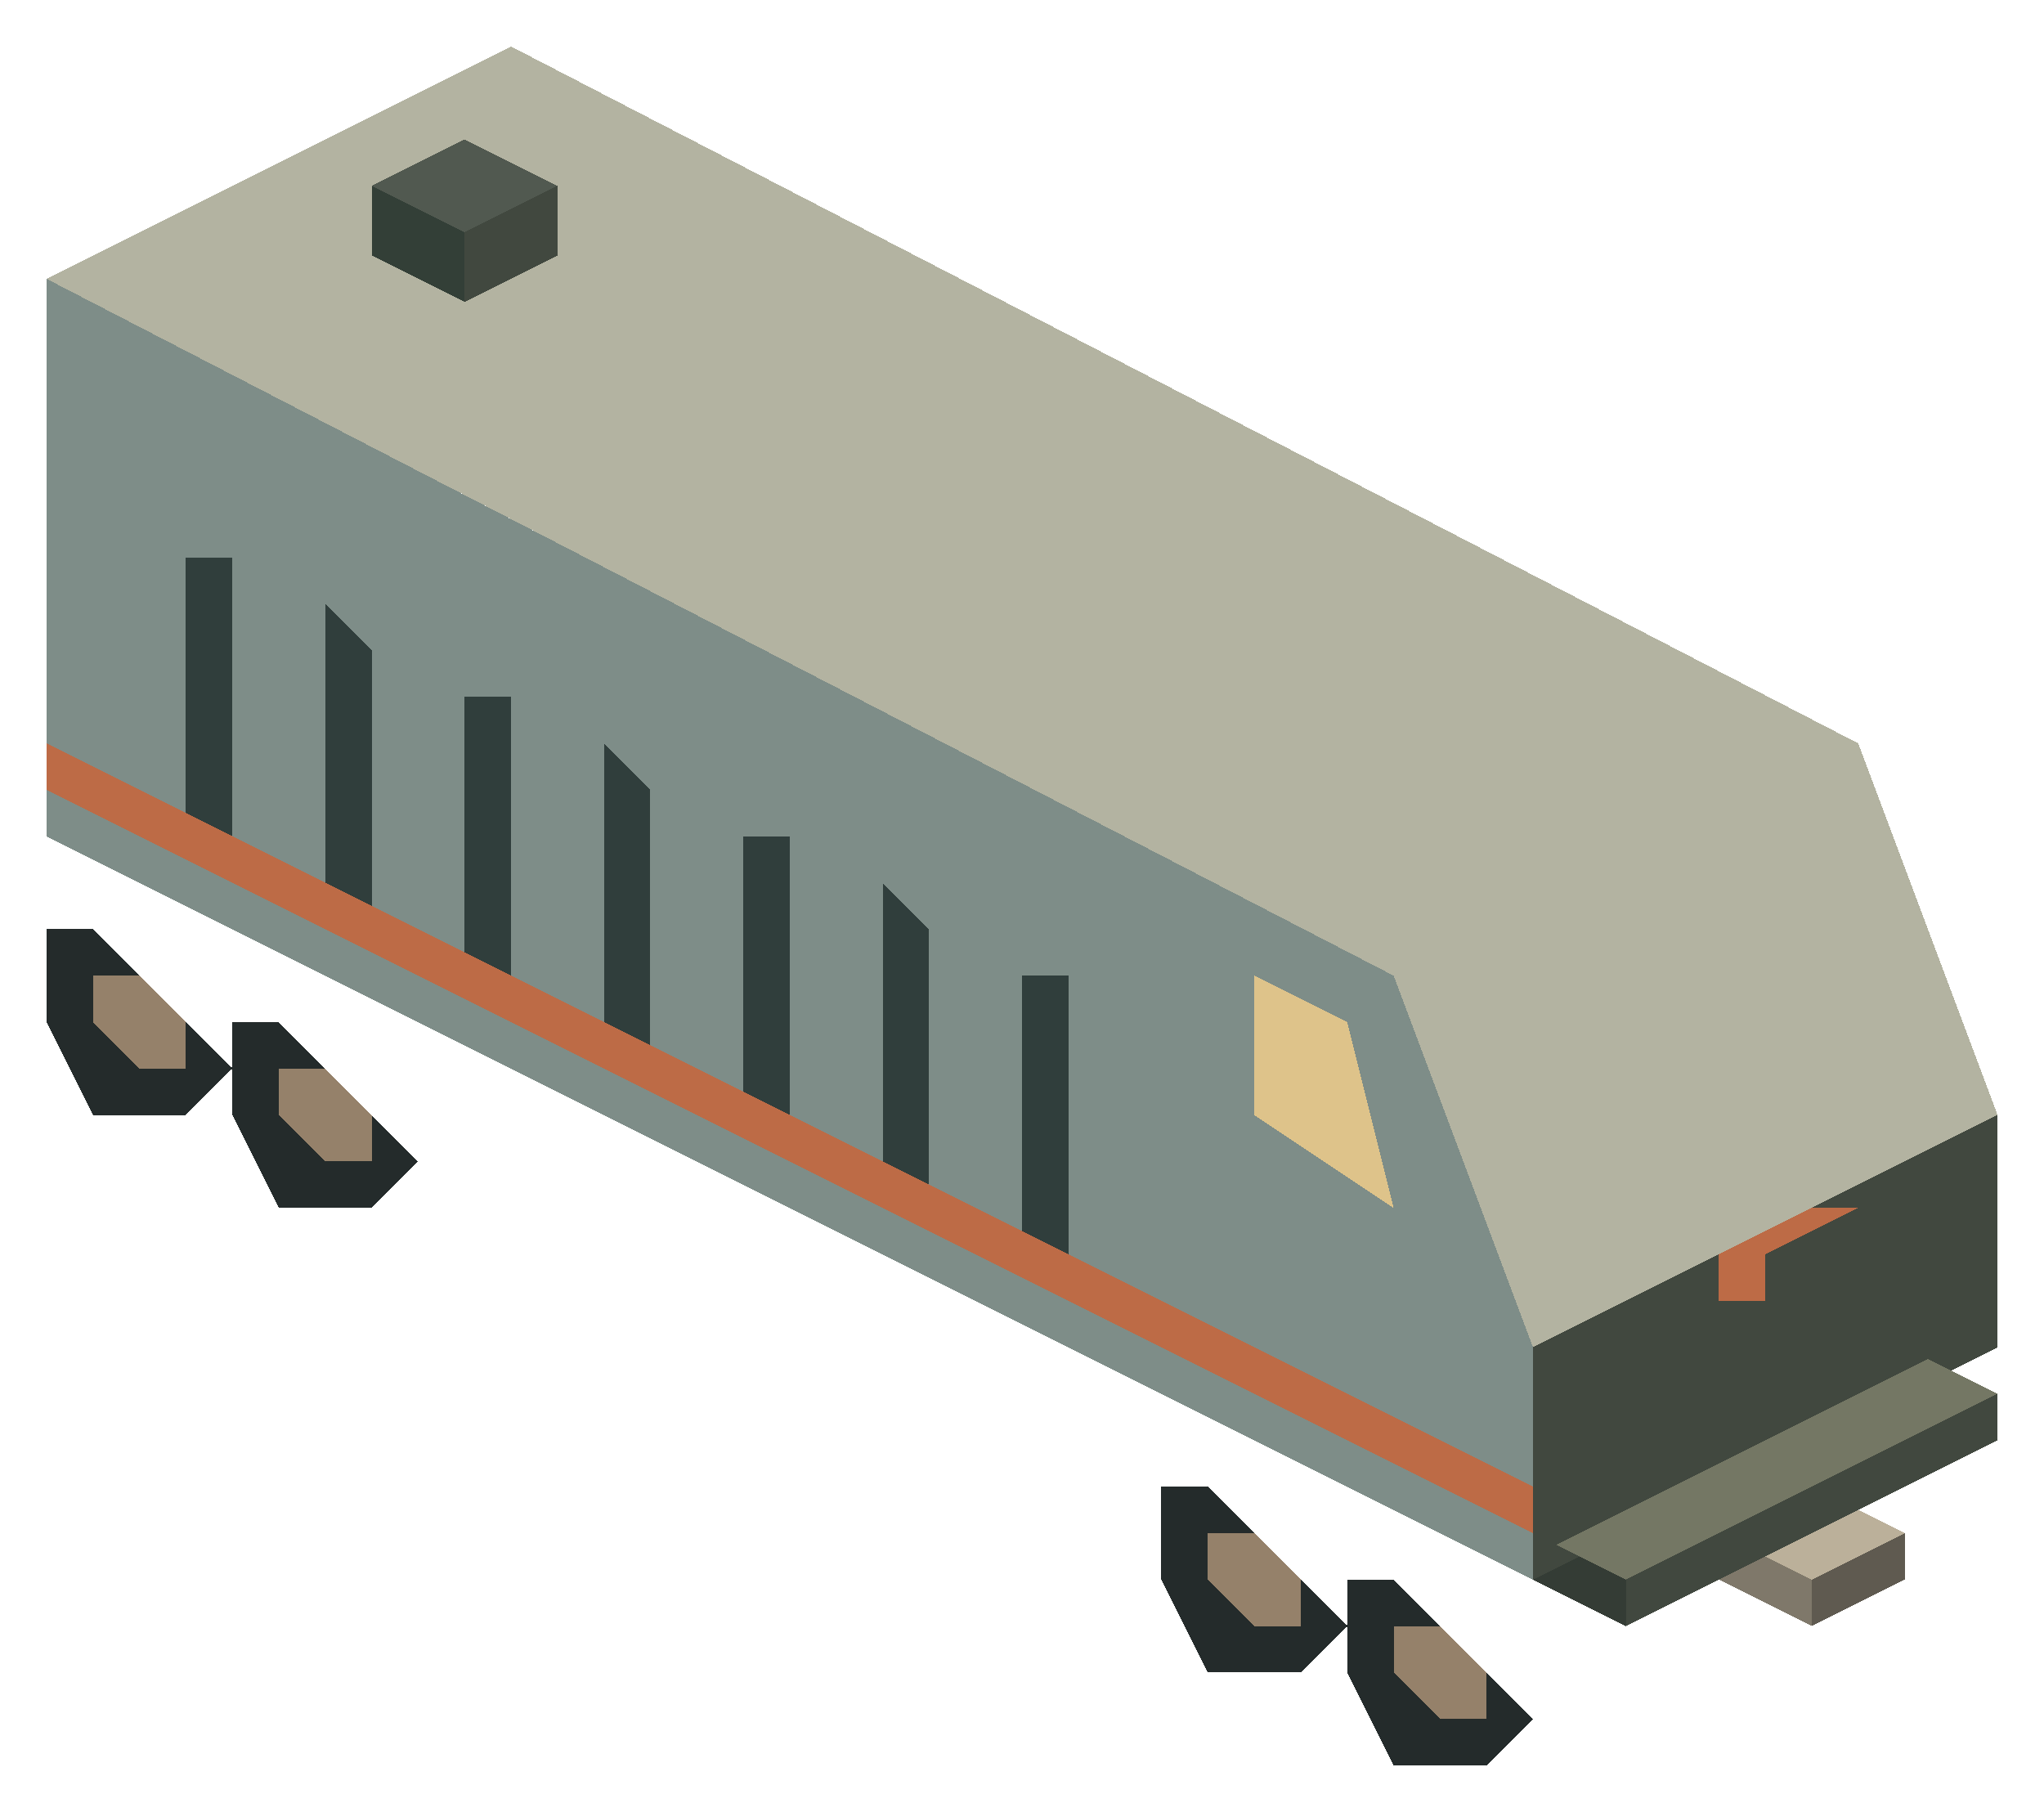
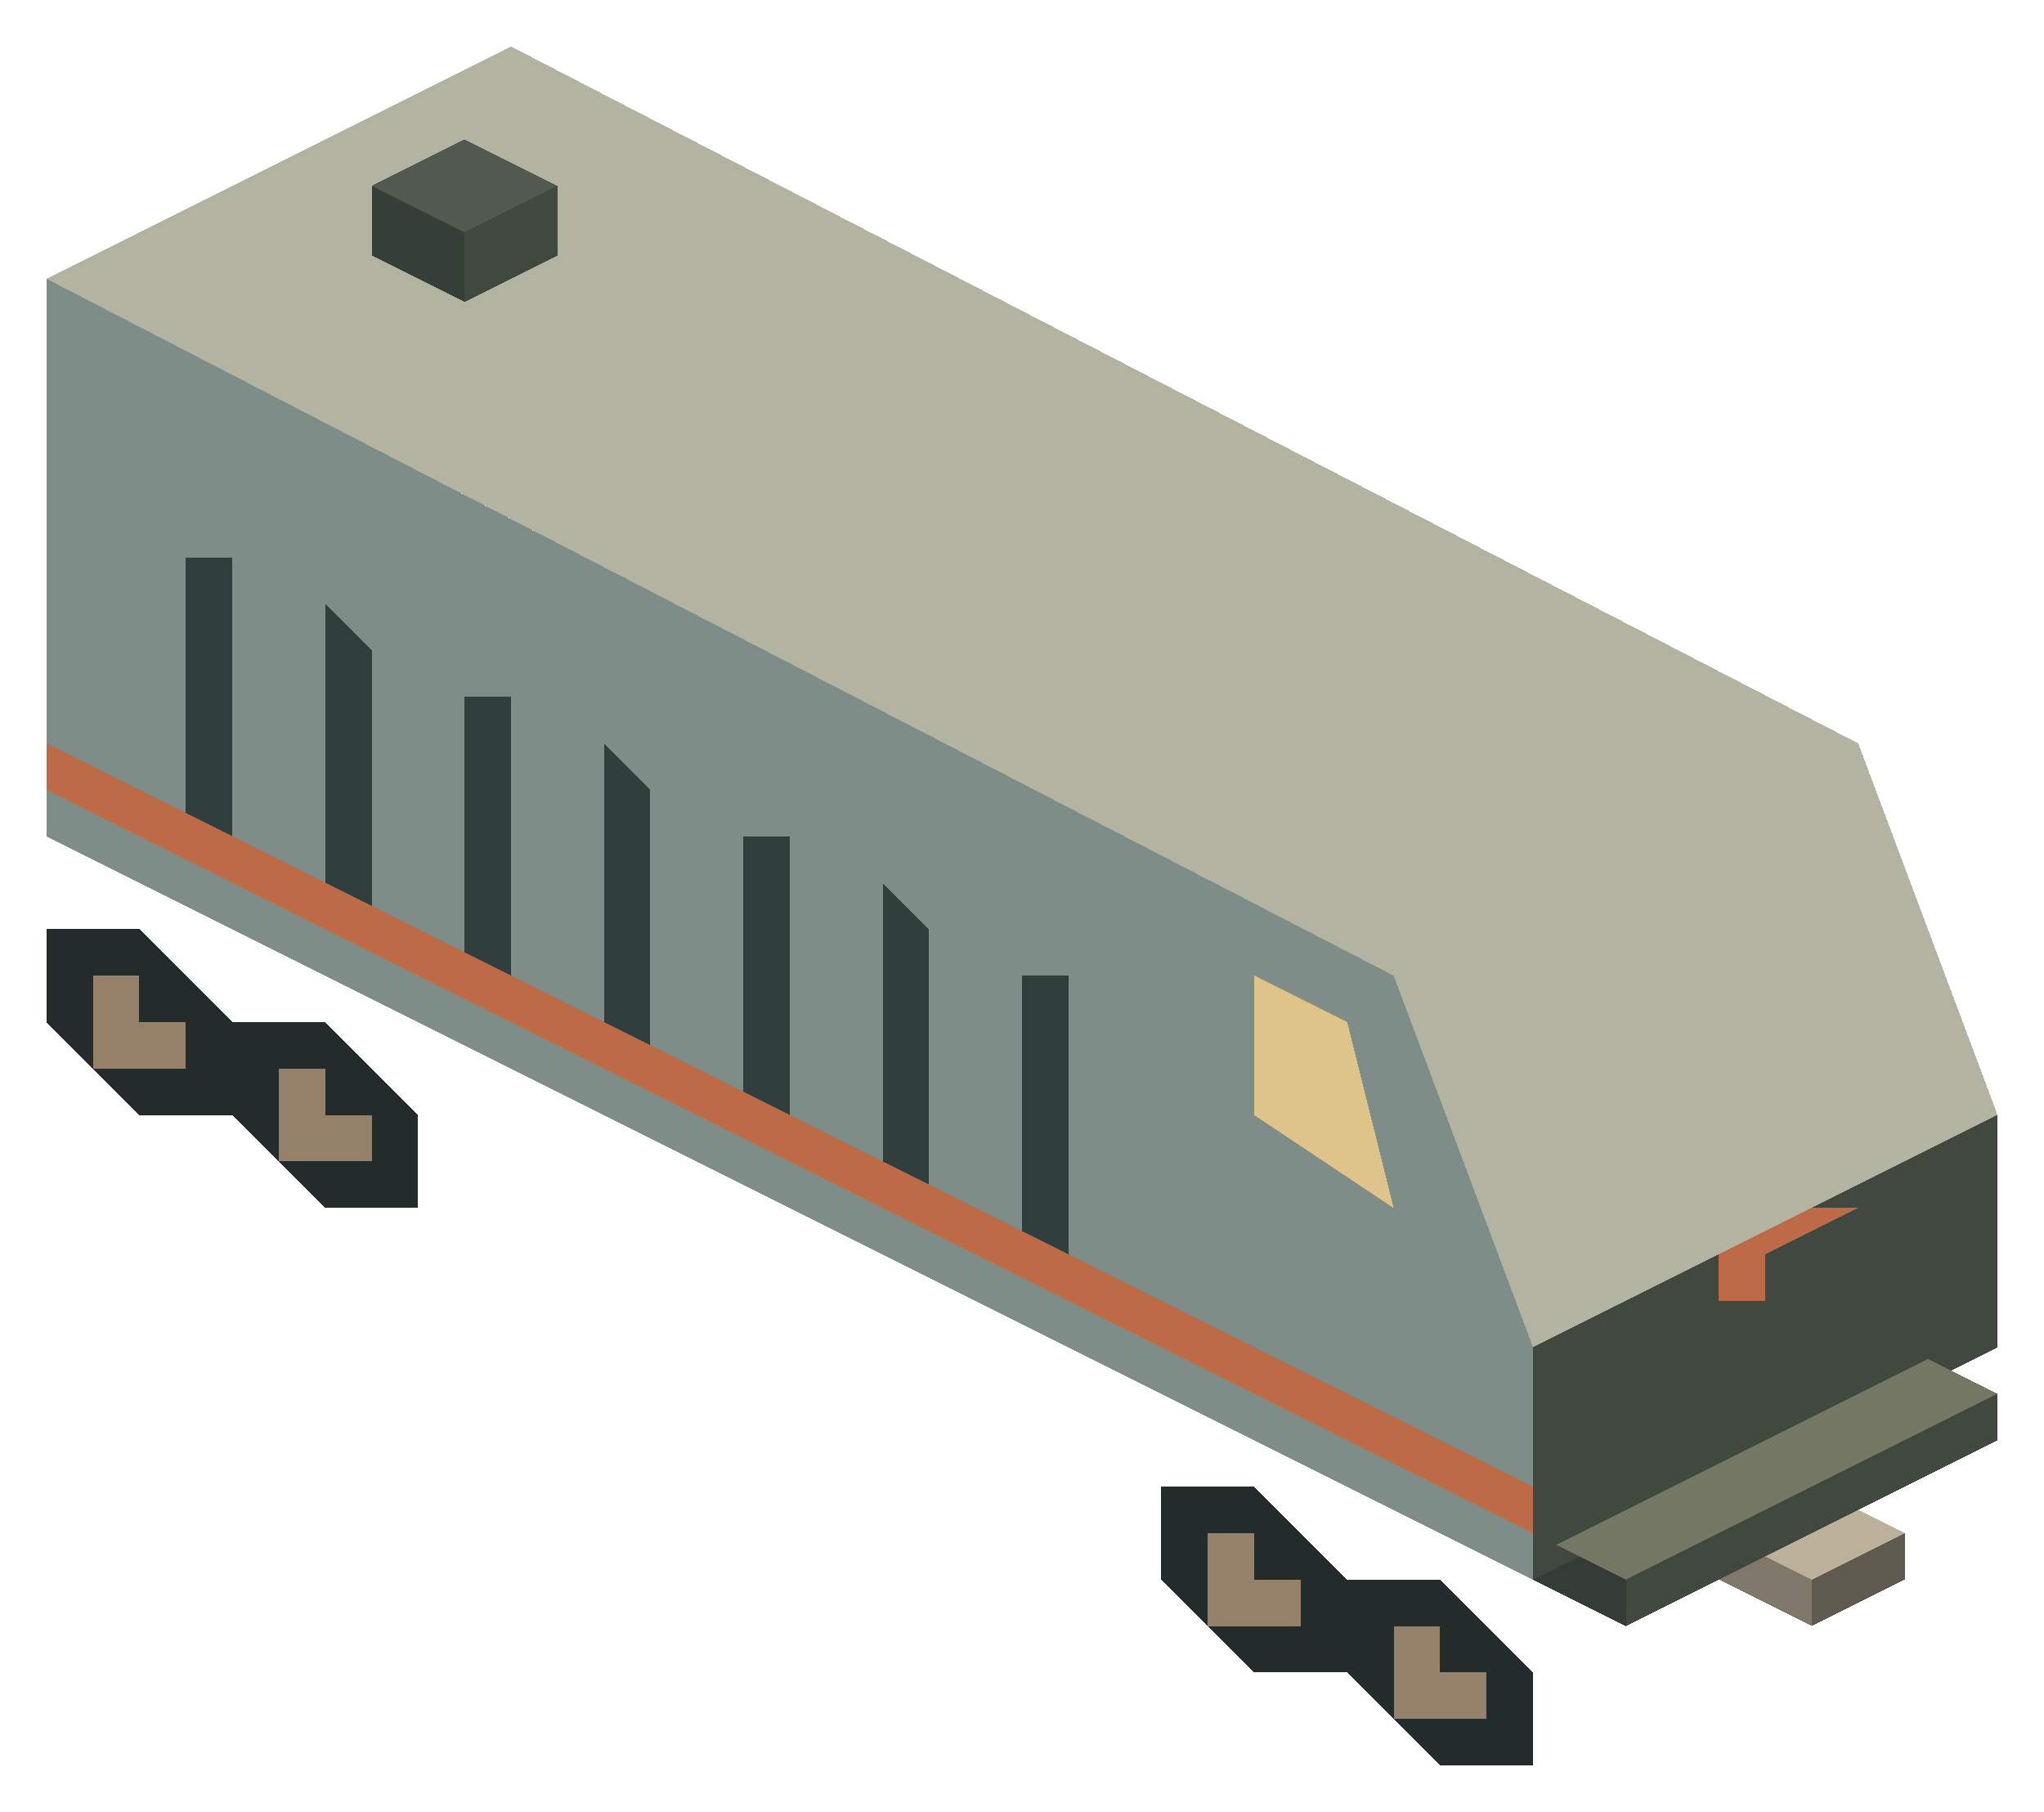
<svg xmlns="http://www.w3.org/2000/svg" width="44" height="39" viewBox="0 0 44 39" shape-rendering="crispEdges" data-template="railyard-loco-diesel-cab-unit-right" data-anchor-x="5" data-anchor-y="20" data-length-m="17">
  <g id="silhouette-underlays">
    <path d="M3,16 5,15 7,16 7,17 5,18 3,17Z" fill="#5f5a50" />
    <path d="M1,17 9,13 43,30 43,31 35,35 1,18Z" fill="#41483f" />
    <path d="M8,4 10,3 12,4 12,6 10,7 8,6Z" fill="#41483f" />
    <path d="M37,27 39,26 40,26 40,27 38,28 37,28Z" fill="#41483f" />
    <path d="M1,16 33,32 33,33 1,17Z" fill="#41483f" />
    <path d="M37,33 39,32 41,33 41,34 39,35 37,34Z" fill="#5f5a50" />
  </g>
  <g id="coupler">
</g>
  <g id="running-gear">
-     <path d="M4,24 3,24 2,24 1.5,23 5,23 5,23ZM5,23 1.5,23 1,22 1,21 1,20 2,20 3,21 4,22 5,23ZM3,23 1.5,23 1,22 1,21 1,21ZM5,23 3,23 1,21 1,21 1,20 2,20 3,21 4,22 5,23ZM2,22 1,21 1,21 1,20 2,20 2,20ZM2,21 2,20 2,20 3,21 3,21ZM5,23 3,23 2,22 2,21 3,21 3,21 4,22 5,23ZM5,23 4,23 4,22 4,22 5,23ZM4,23 3,23 2,22 2,21 3,21 3,21 4,22 4,22ZM8,26 7,26 6,26 5.5,25 9,25 9,25ZM9,25 5.5,25 5,24 5,23 5,22 6,22 7,23 8,24 9,25ZM7,25 5.5,25 5,24 5,23 5,23ZM9,25 7,25 5,23 5,23 5,22 6,22 7,23 8,24 9,25ZM6,24 5,23 5,23 5,22 6,22 6,22ZM6,23 6,22 6,22 7,23 7,23ZM9,25 7,25 6,24 6,23 7,23 7,23 8,24 9,25ZM9,25 8,25 8,24 8,24 9,25ZM8,25 7,25 6,24 6,23 7,23 7,23 8,24 8,24ZM28,36 27,36 26,36 25.5,35 29,35 29,35ZM29,35 25.5,35 25,34 25,33 25,32 26,32 27,33 28,34 29,35ZM27,35 25.5,35 25,34 25,33 25,33ZM29,35 27,35 25,33 25,33 25,32 26,32 27,33 28,34 29,35ZM26,34 25,33 25,33 25,32 26,32 26,32ZM26,33 26,32 26,32 27,33 27,33ZM29,35 27,35 26,34 26,33 27,33 27,33 28,34 29,35ZM29,35 28,35 28,34 28,34 29,35ZM28,35 27,35 26,34 26,33 27,33 27,33 28,34 28,34ZM32,38 31,38 30,38 29.5,37 33,37 33,37ZM33,37 29.5,37 29,36 29,35 29,34 30,34 31,35 32,36 33,37ZM31,37 29.5,37 29,36 29,35 29,35ZM33,37 31,37 29,35 29,35 29,34 30,34 31,35 32,36 33,37ZM30,36 29,35 29,35 29,34 30,34 30,34ZM30,35 30,34 30,34 31,35 31,35ZM33,37 31,37 30,36 30,35 31,35 31,35 32,36 33,37ZM33,37 32,37 32,36 32,36 33,37ZM32,37 31,37 30,36 30,35 31,35 31,35 32,36 32,36Z" fill="#242b2b" />
-     <path d="M4,23 3,23 3,23 2,22 2,22 2,21 3,21 3,21 4,22 4,23ZM8,25 7,25 7,25 6,24 6,24 6,23 7,23 7,23 8,24 8,25ZM28,35 27,35 27,35 26,34 26,34 26,33 27,33 27,33 28,34 28,35ZM32,37 31,37 31,37 30,36 30,36 30,35 31,35 31,35 32,36 32,37Z" fill="#95816a" />
+     <path d="M3,22 3,20 3,20 4,21 5,22 5,22ZM2,22 1,22 1,22 1,21 1,20 2,20 2,20ZM3,21 3,21 3,21 2,21 2,20 2,20 3,20 3,20ZM5,24 4,24 4,24 4,22 5,22 5,22 5,23ZM4,23 4,23 4,24 4,24 3,24 2,23 2,23ZM2,23 2,23 2,23 2,23 2,23 1,22 1,22 2,22ZM7,24 7,22 7,22 8,23 9,24 9,24ZM6,24 5,24 5,24 5,23 5,22 6,22 6,22ZM7,23 7,23 7,23 6,23 6,22 6,22 7,22 7,22ZM9,26 8,26 8,26 8,24 9,24 9,24 9,25ZM8,25 8,25 8,26 8,26 7,26 6,25 6,25ZM6,25 6,25 6,25 6,25 6,25 5,24 5,24 6,24ZM27,34 27,32 27,32 28,33 29,34 29,34ZM26,34 25,34 25,34 25,33 25,32 26,32 26,32ZM27,33 27,33 27,33 26,33 26,32 26,32 27,32 27,32ZM29,36 28,36 28,36 28,34 29,34 29,34 29,35ZM28,35 28,35 28,36 28,36 27,36 26,35 26,35ZM26,35 26,35 26,35 26,35 26,35 25,34 25,34 26,34ZM31,36 31,34 31,34 32,35 33,36 33,36ZM30,36 29,36 29,36 29,35 29,34 30,34 30,34ZM31,35 31,35 31,35 30,35 30,34 30,34 31,34 31,34ZM33,38 32,38 32,38 32,36 33,36 33,36 33,37ZM32,37 32,37 32,38 32,38 31,38 30,37 30,37ZM30,37 30,37 30,37 30,37 30,37 29,36 29,36 30,36Z" fill="#242b2b" />
+     <path d="M3,22 4,22 4,23ZM3,22 4,23 3,23ZM3,22 3,23 2,23ZM3,21 3,22 2,23ZM3,21 2,23 2,22ZM2,22 2,21 3,21ZM7,24 8,24 8,25ZM7,24 8,25 7,25ZM7,24 7,25 6,25ZM7,23 7,24 6,25ZM7,23 6,25 6,24ZM6,24 6,23 7,23ZM27,34 28,34 28,35ZM27,34 28,35 27,35ZM27,34 27,35 26,35ZM27,33 27,34 26,35ZM27,33 26,35 26,34ZM26,34 26,33 27,33ZM31,36 32,36 32,37ZM31,36 32,37 31,37ZM31,36 31,37 30,37ZM31,35 31,36 30,37ZM31,35 30,37 30,36ZM30,36 30,35 31,35Z" fill="#95816a" />
  </g>
  <g id="frame">
    <path d="M34.846,33.923 35,34 35,34.333ZM33,34 34,33.5 34.846,33.923 35,34.333 35,35 33,34Z" fill="#343c35" />
    <path d="M43,31 35,35 35,34 43,30Z" fill="#41483f" />
    <path d="M34.421,32.789 41.5,29.25 43,30 35,34 34.846,33.923ZM34.421,32.789 34.846,33.923 33.5,33.25Z" fill="#747764" />
  </g>
  <g id="diesel-body">
</g>
  <g id="cab-shell">
</g>
  <g id="cab-shell">
    <path d="M1,8 1,6 30,21 30.692,22.846ZM31.286,31.143 29,22 30.692,22.846 33,29 33,32ZM31.571,32.286 33,33 33,34 31.857,33.429ZM1,12 1,8 9,12 9,12ZM9,15 6,12 9,12 9,12 13.5,15ZM15,18 12,15 13.5,15 18,18ZM21,21 18,18 18,18 22.5,21ZM31,31 23,23 23,21.333 30,26 31.286,31.143ZM22,22 21,21 22,21ZM20,21 20,20 21,21ZM25,28 23,26 23,23 31,31ZM27,30 31.571,32.286 31.857,33.429 29,32ZM22,25 20,23 20,21 21,21 22,22ZM19,22 17,20 17,18 18,18 18,18 19,19ZM16,19 15,18 16,18ZM14,18 14,17 15,18ZM23,27 23,26 25,28ZM23,29 23,28 27,30 29,32 23,29ZM21,27 21,27 23,28 23,29 23,29ZM22,26.5 20,25.5 20,23 22,25ZM19,25 17,23 17,20 19,22ZM16,22 14,20 14,18 15,18 16,19ZM13,19 11,17 11,15 12,15 13,16ZM10,16 9,15 10,15ZM8,15 8,14 9,15ZM17,24 17,23 19,25ZM17,25 21,27 23,29 17,26ZM14,24 15,24 17,25 17,26 14,24.5ZM16,23.5 14,22.5 14,20 16,22ZM15,24 14,24 14,23.5ZM11,21 11,20 13,22ZM11,22 14,23.5 14,24.5 11,23ZM13,22 11,20 11,17 13,19ZM8,21 9,21 11,22 11,23 8,21.5ZM10,20.5 8,19.5 8,15 9,15 10,16ZM9,21 8,21 8,20.5ZM5,18 5,17 7,19ZM5,19 8,20.5 8,21.5 5,20ZM7,19 5,17 5,12 6,12 7,13ZM1,18 3,18 5,19 5,20 1,18ZM1,16 1,12 4,12 4,17.5ZM1,17 3,18 1,18 1,18ZM27,21 22.5,21 9,12 27,21ZM27,24 23,21.333 23,21 27,21 27,21Z" fill="#7e8d88" />
    <path d="M8,2.5 8,9.621 1,6ZM11.5,5.75 15.915,3.542 40,16 36,18ZM10,3 8.5,2.25 10,1.5ZM10,3 8,4 8,4 8,2.5 8.5,2.25ZM12,4 10,3 10,1.5 11,1 14.441,2.78ZM12,5.5 12,4 14.441,2.78 15.915,3.542ZM10,6.5 11.5,5.75 36,18 30,21 10,10.655ZM8,5.5 10,6.5 10,10.655 8,9.621ZM40,16 43,24 33,29 30,21Z" fill="#b3b3a1" />
    <path d="M43,25.5 43,27 40,27ZM43,24.5 40,26 39,26 43,24ZM40,26 43,24.5 43,25.5 40,27 40,27ZM40,27 43,27 43,29 42,29.5 38.5,27.75ZM34,33.5 33,34 33,33ZM38,28 38.5,27.75 41.5,29.25 38,31ZM38,28 38,31 33.5,33.25 33,33 33,29 35,28ZM37,27 37,28 35,28 37,27Z" fill="#41483f" />
  </g>
  <g id="windows">
    <path d="M27,21 29,22 30,26 27,24Z" fill="#dec38a" />
  </g>
  <g id="vents">
    <path d="M4,17.5 4,12 5,12 5,18 5,18ZM7,13 8,14 8,19.5 7,19 7,19ZM10,20.5 10,15 11,15 11,21 11,21ZM13,16 14,17 14,22.5 13,22 13,22ZM16,23.5 16,18 17,18 17,24 17,24ZM19,19 20,20 20,25.5 19,25 19,25ZM22,26.5 22,21 23,21 23,27 23,27Z" fill="#303e3c" />
    <path d="M8,5.5 8,4 10,5 10,6.5Z" fill="#333f37" />
    <path d="M12,5.5 10,6.5 10,5 12,4ZM40,27 38,28 38,27 40,26Z" fill="#41483f" />
    <path d="M10,3 12,4 10,5 8,4Z" fill="#515950" />
    <path d="M37,27 38,27 38,28 37,28ZM39,26 40,26 38,27 37,27Z" fill="#bd6b46" />
  </g>
  <g id="stripe">
    <path d="M1,16 33,32 33,33 1,17Z" fill="#bd6b46" />
  </g>
  <g id="coupler">
    <path d="M37,34 38,33.5 39,34 39,35 37,34Z" fill="#7f786a" />
    <path d="M41,34 39,35 39,34 41,33Z" fill="#5f5a50" />
    <path d="M40,32.5 41,33 39,34 38,33.5Z" fill="#bbb09a" />
  </g>
</svg>
